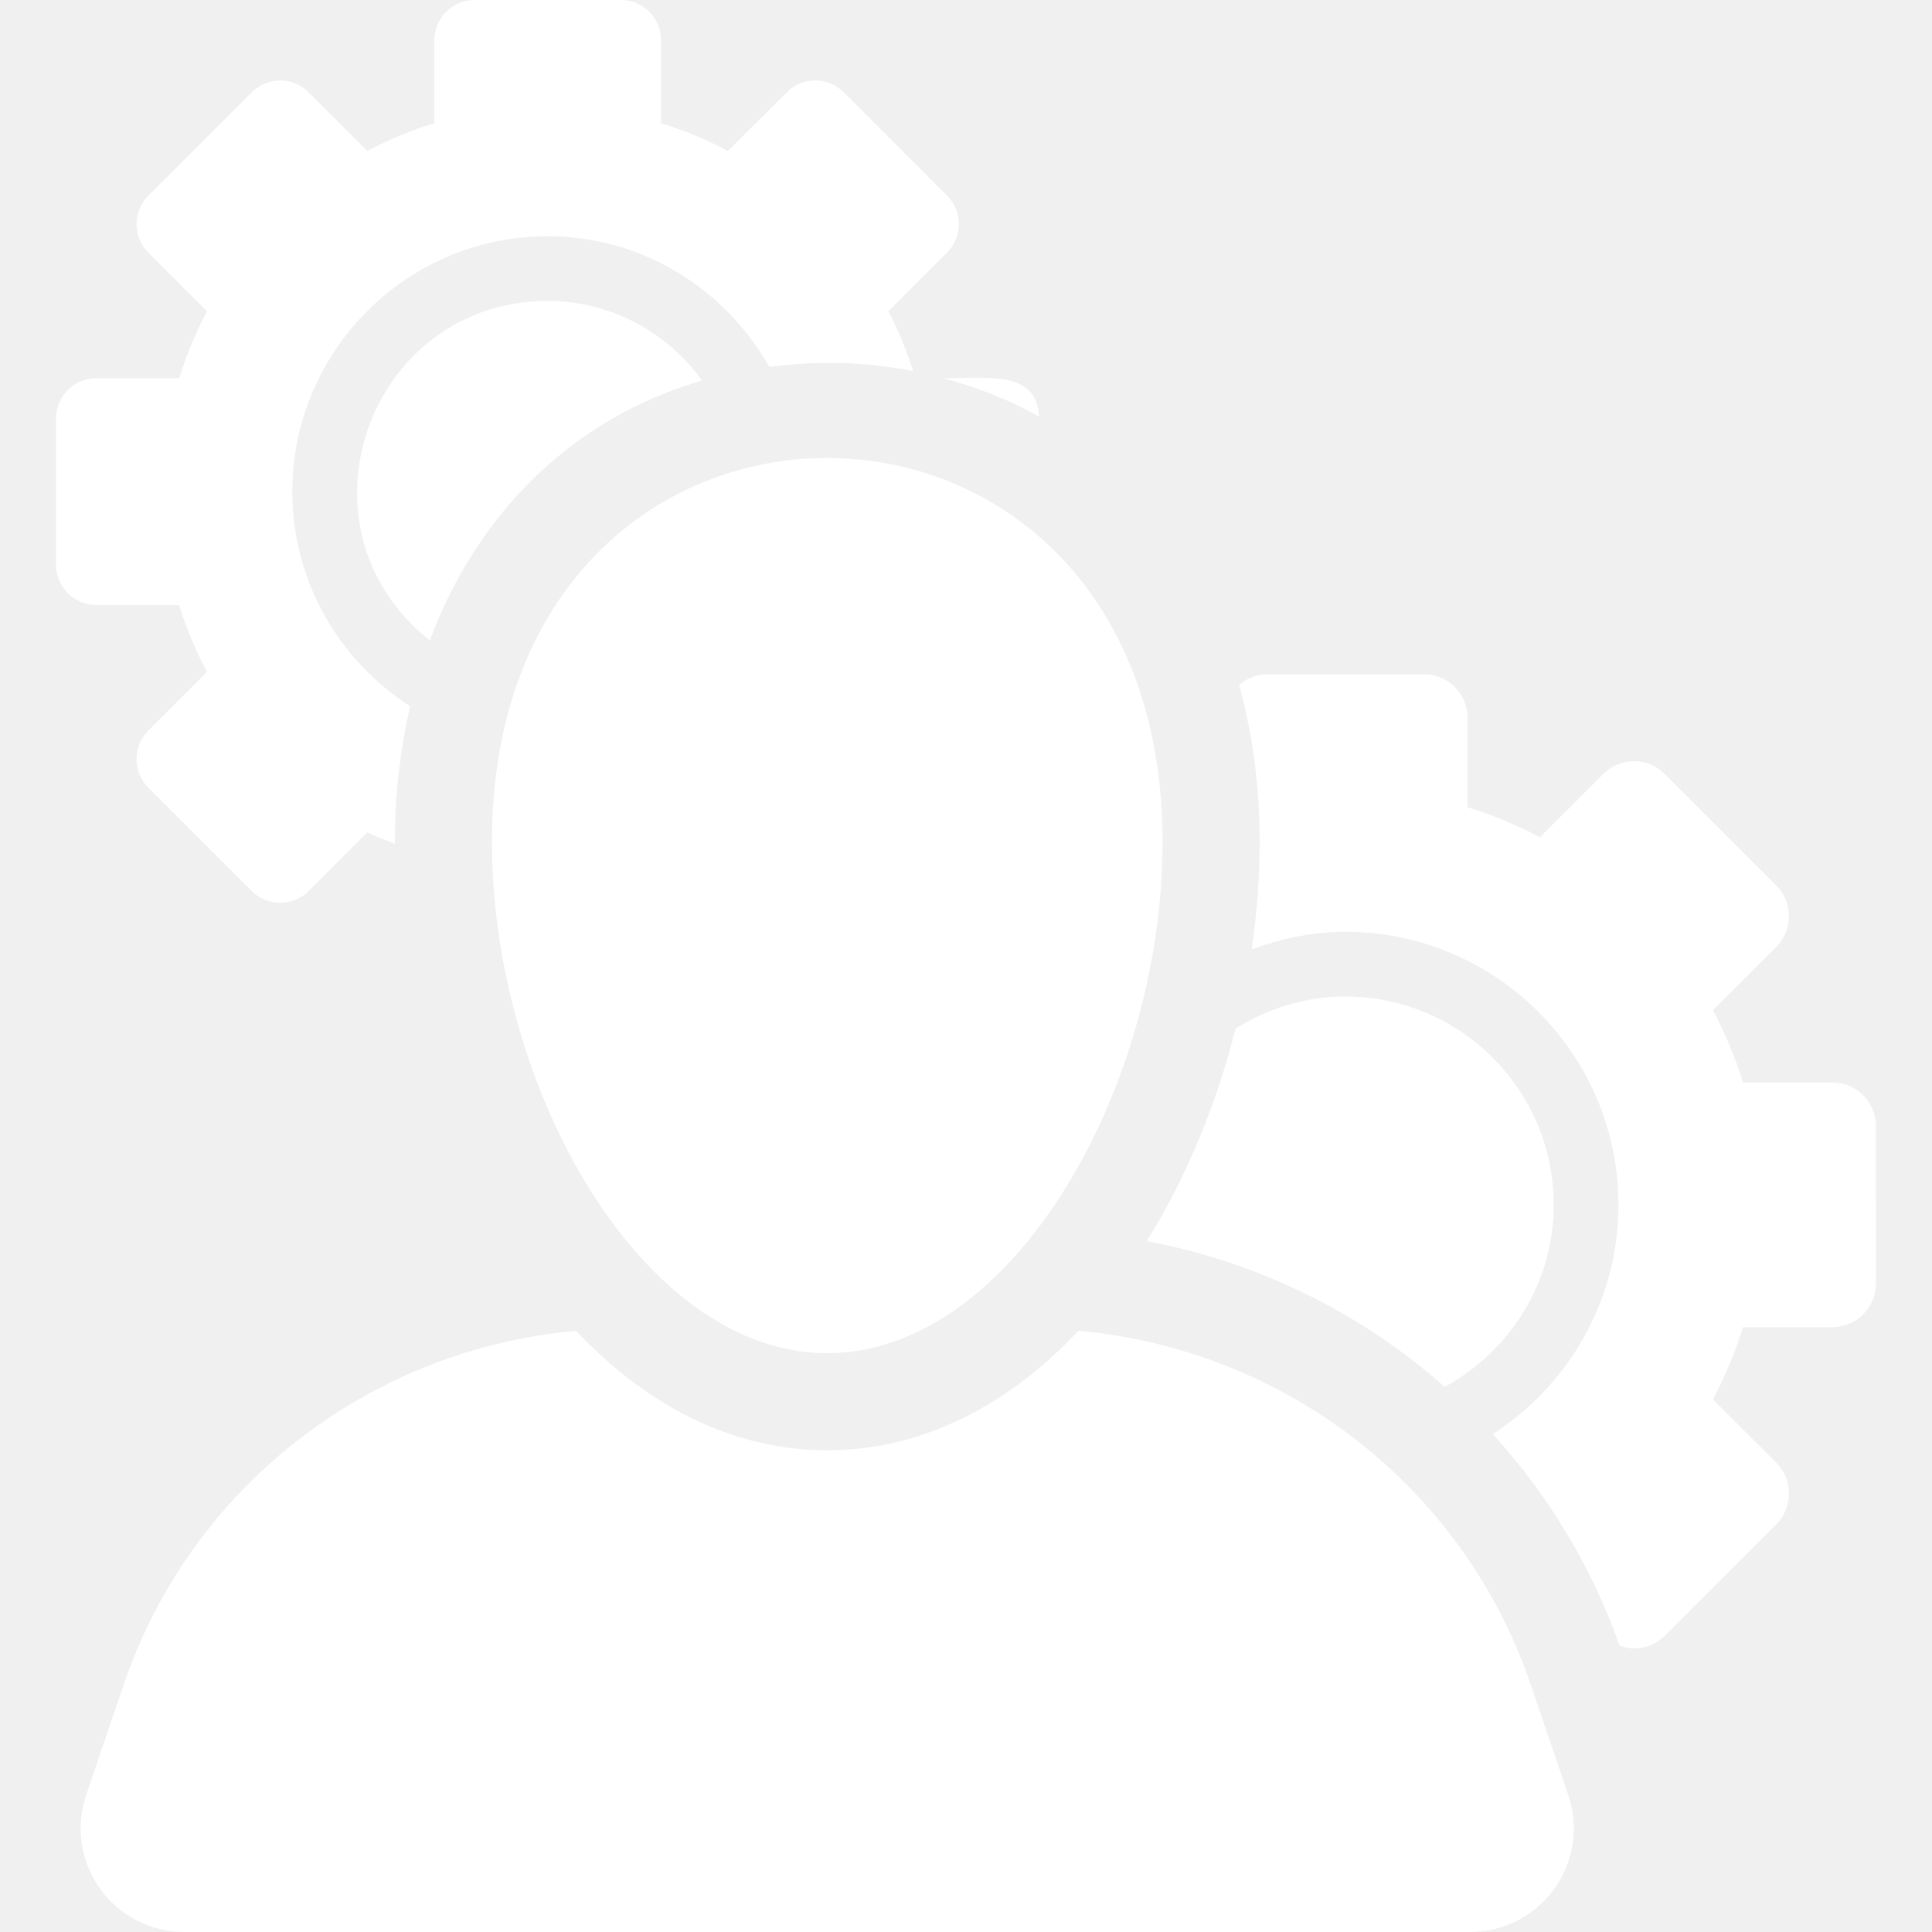
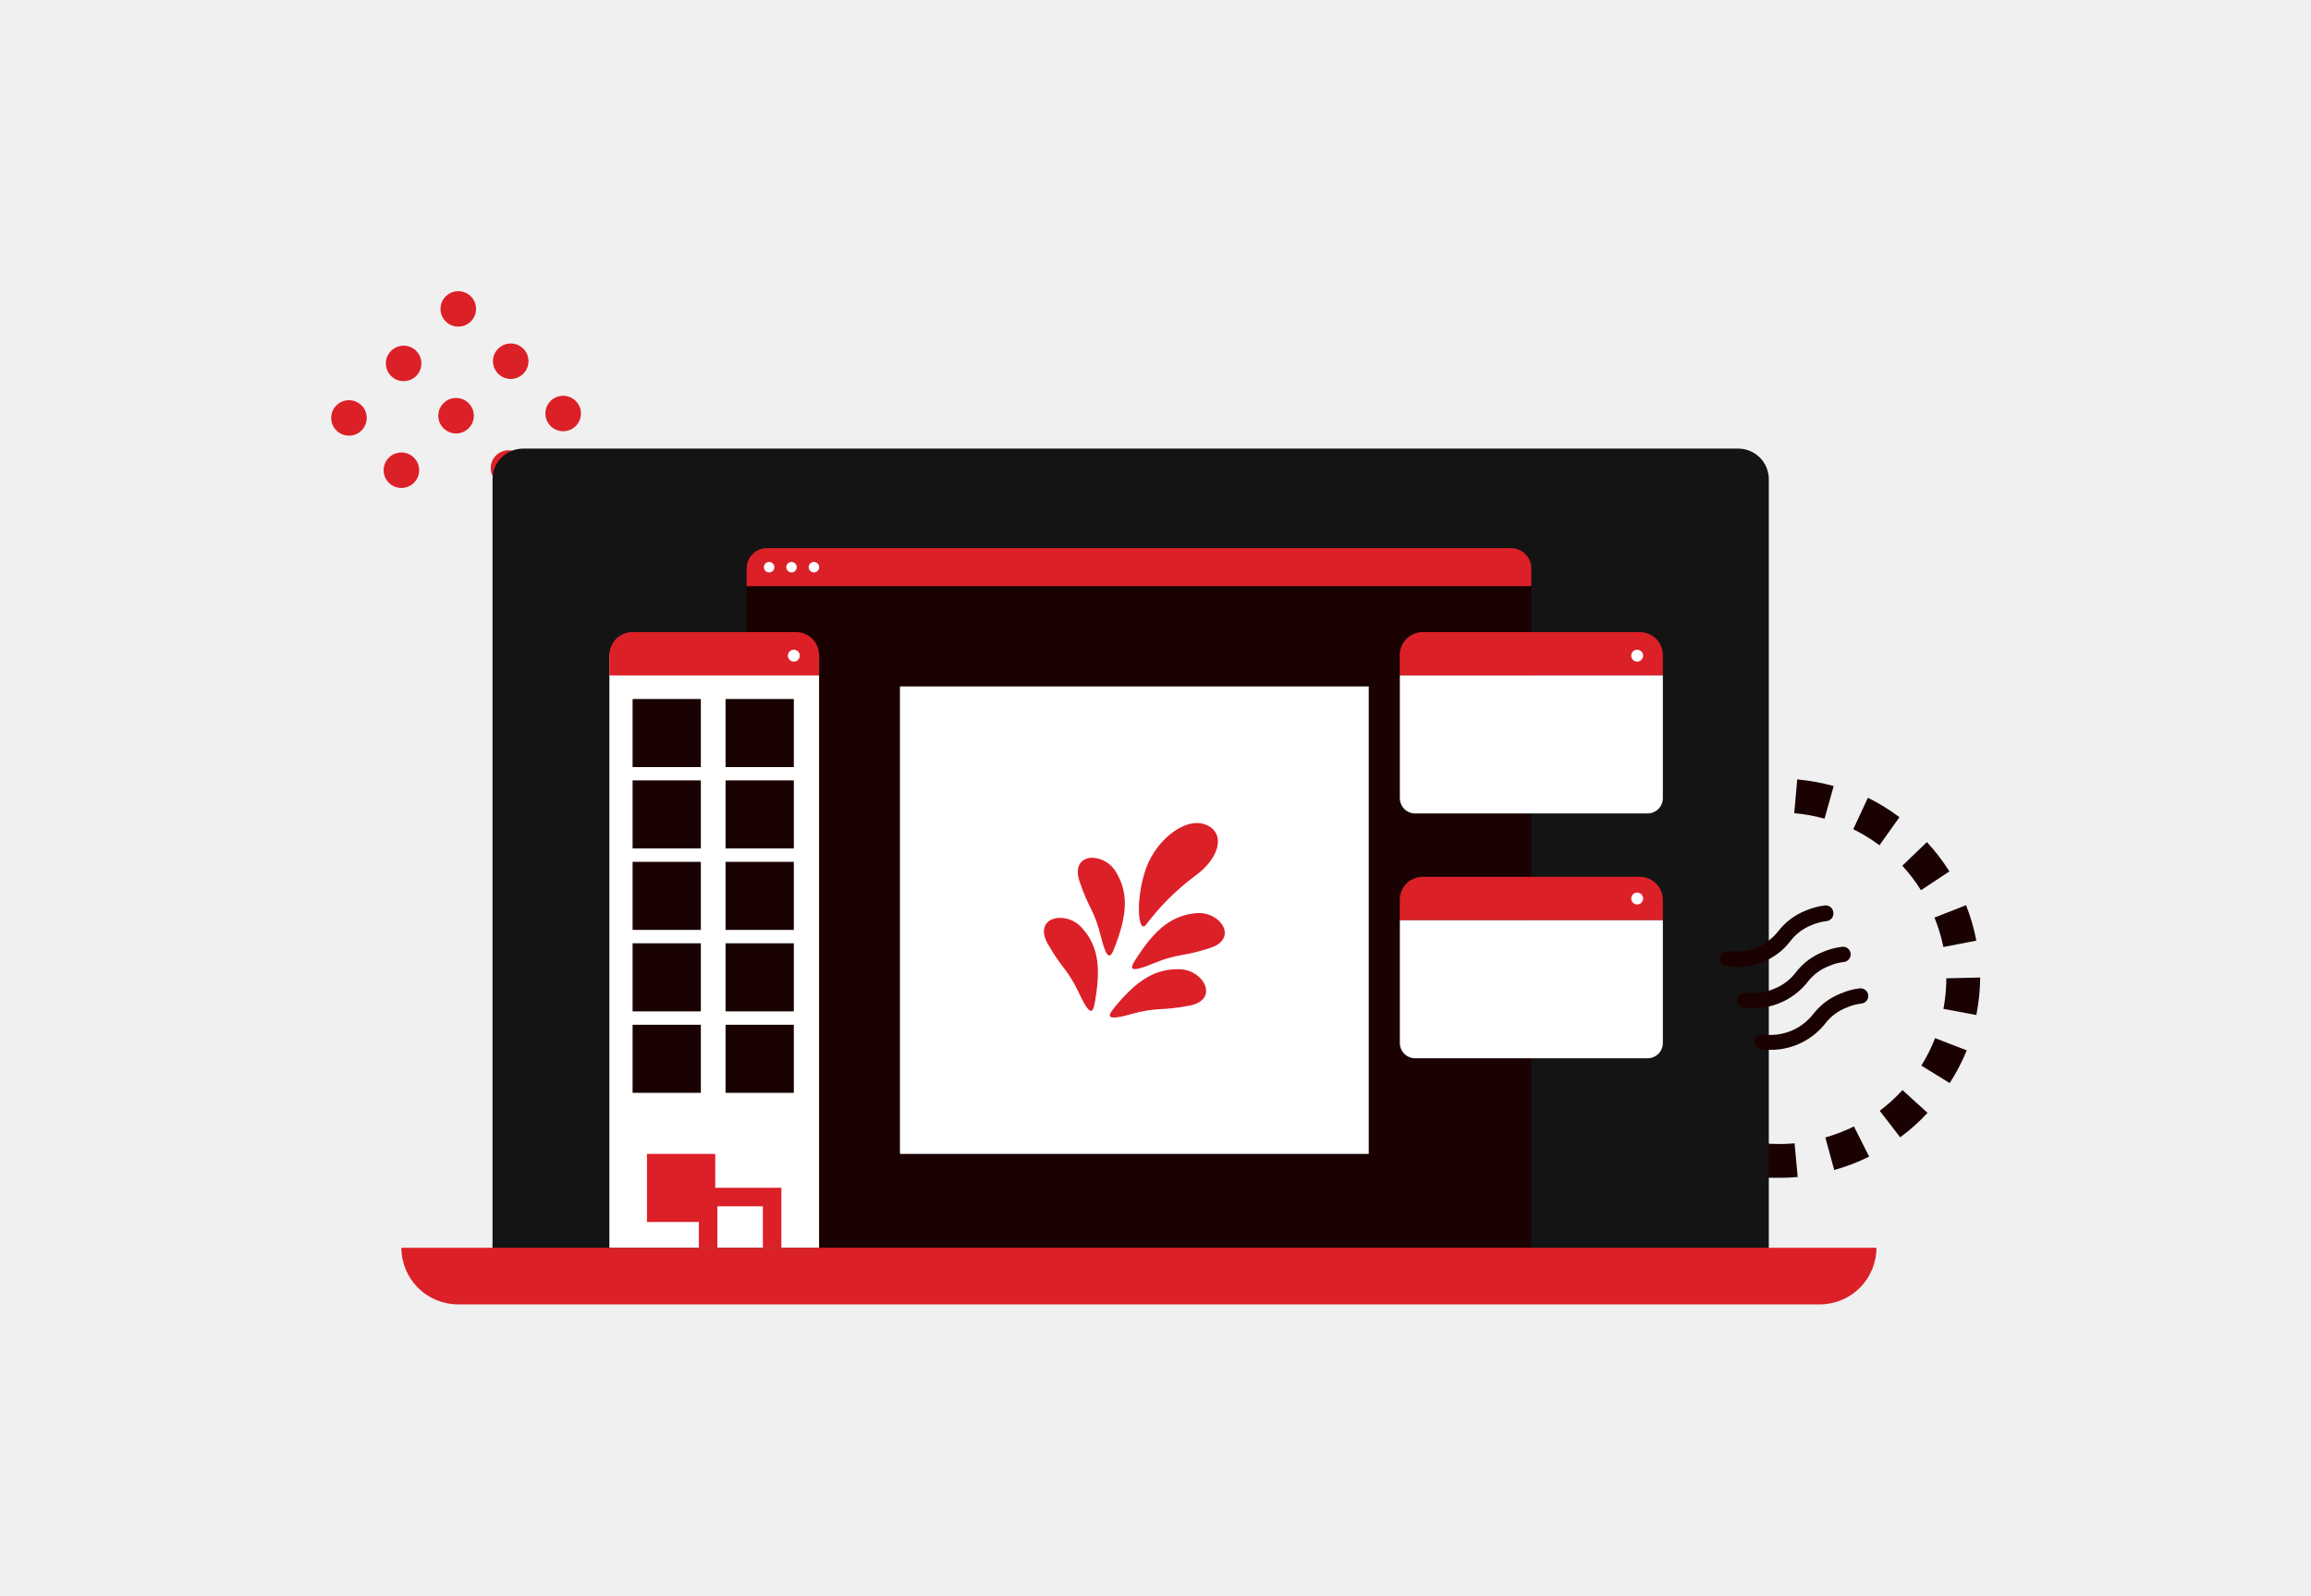
- <svg xmlns="http://www.w3.org/2000/svg" fill="white" height="800px" width="800px" version="1.1" id="Capa_1" viewBox="0 0 474.565 474.565" xml:space="preserve">
-   <g>
-     <path d="M255.204,102.3c-0.606-11.321-12.176-9.395-23.465-9.395C240.078,95.126,247.967,98.216,255.204,102.3z" />
-     <path d="M134.524,73.928c-43.825,0-63.997,55.471-28.963,83.37c11.943-31.89,35.718-54.788,66.886-63.826   C163.921,81.685,150.146,73.928,134.524,73.928z" />
-     <path d="M43.987,148.617c1.786,5.731,4.1,11.229,6.849,16.438L36.44,179.459c-3.866,3.866-3.866,10.141,0,14.015l25.375,25.383   c1.848,1.848,4.38,2.888,7.019,2.888c2.61,0,5.125-1.04,7.005-2.888l14.38-14.404c2.158,1.142,4.55,1.842,6.785,2.827   c0-0.164-0.016-0.334-0.016-0.498c0-11.771,1.352-22.875,3.759-33.302c-17.362-11.174-28.947-30.57-28.947-52.715   c0-34.592,28.139-62.739,62.723-62.739c23.418,0,43.637,13.037,54.43,32.084c11.523-1.429,22.347-1.429,35.376,1.033   c-1.676-5.07-3.648-10.032-6.118-14.683l14.396-14.411c1.878-1.856,2.918-4.38,2.918-7.004c0-2.625-1.04-5.148-2.918-7.004   l-25.361-25.367c-1.94-1.941-4.472-2.904-7.003-2.904c-2.532,0-5.063,0.963-6.989,2.904l-14.442,14.411   c-5.217-2.764-10.699-5.078-16.444-6.825V9.9c0-5.466-4.411-9.9-9.893-9.9h-35.888c-5.451,0-9.909,4.434-9.909,9.9v20.359   c-5.73,1.747-11.213,4.061-16.446,6.825L75.839,22.689c-1.942-1.941-4.473-2.904-7.005-2.904c-2.531,0-5.077,0.963-7.003,2.896   L36.44,48.048c-1.848,1.864-2.888,4.379-2.888,7.012c0,2.632,1.04,5.148,2.888,7.004l14.396,14.403   c-2.75,5.218-5.063,10.708-6.817,16.438H23.675c-5.482,0-9.909,4.441-9.909,9.915v35.889c0,5.458,4.427,9.908,9.909,9.908H43.987z" />
-     <path d="M354.871,340.654c15.872-8.705,26.773-25.367,26.773-44.703c0-28.217-22.967-51.168-51.184-51.168   c-9.923,0-19.118,2.966-26.975,7.873c-4.705,18.728-12.113,36.642-21.803,52.202C309.152,310.022,334.357,322.531,354.871,340.654z   " />
-     <path d="M460.782,276.588c0-5.909-4.799-10.693-10.685-10.693H428.14c-1.896-6.189-4.411-12.121-7.393-17.75l15.544-15.544   c2.02-2.004,3.137-4.721,3.137-7.555c0-2.835-1.118-5.553-3.137-7.563l-27.363-27.371c-2.08-2.09-4.829-3.138-7.561-3.138   c-2.734,0-5.467,1.048-7.547,3.138l-15.576,15.552c-5.623-2.982-11.539-5.481-17.751-7.369v-21.958   c0-5.901-4.768-10.685-10.669-10.685H311.11c-2.594,0-4.877,1.04-6.739,2.578c3.26,11.895,5.046,24.793,5.046,38.552   c0,8.735-0.682,17.604-1.956,26.423c7.205-2.656,14.876-4.324,22.999-4.324c36.99,0,67.086,30.089,67.086,67.07   c0,23.637-12.345,44.353-30.872,56.303c13.48,14.784,24.195,32.324,31.168,51.976c1.148,0.396,2.344,0.684,3.54,0.684   c2.733,0,5.467-1.04,7.563-3.13l27.379-27.371c2.004-2.004,3.106-4.721,3.106-7.555s-1.102-5.551-3.106-7.563l-15.576-15.552   c2.982-5.621,5.497-11.555,7.393-17.75h21.957c2.826,0,5.575-1.118,7.563-3.138c2.004-1.996,3.138-4.72,3.138-7.555   L460.782,276.588z" />
-     <path d="M376.038,413.906c-16.602-48.848-60.471-82.445-111.113-87.018c-16.958,17.958-37.954,29.351-61.731,29.351   c-23.759,0-44.771-11.392-61.713-29.351c-50.672,4.573-94.543,38.17-111.145,87.026l-9.177,27.013   c-2.625,7.773-1.368,16.338,3.416,23.007c4.783,6.671,12.486,10.631,20.685,10.631h315.853c8.215,0,15.918-3.96,20.702-10.631   c4.767-6.669,6.041-15.234,3.4-23.007L376.038,413.906z" />
-     <path d="M120.842,206.782c0,60.589,36.883,125.603,82.352,125.603c45.487,0,82.368-65.014,82.368-125.603   C285.563,81.188,120.842,80.939,120.842,206.782z" />
-   </g>
+ <svg xmlns="http://www.w3.org/2000/svg" width="223" height="154" viewBox="0 0 223 154" fill="none">
+   <path d="M44.223 31.527C45.17 31.527 45.938 30.761 45.938 29.816C45.938 28.871 45.17 28.105 44.223 28.105C43.275 28.105 42.507 28.871 42.507 29.816C42.507 30.761 43.275 31.527 44.223 31.527Z" fill="#DC2028" />
+   <path d="M38.948 36.789C39.895 36.789 40.663 36.023 40.663 35.078C40.663 34.133 39.895 33.367 38.948 33.367C38 33.367 37.232 34.133 37.232 35.078C37.232 36.023 38 36.789 38.948 36.789Z" fill="#DC2028" />
+   <path d="M33.673 42.051C34.62 42.051 35.388 41.285 35.388 40.34C35.388 39.394 34.62 38.628 33.673 38.628C32.726 38.628 31.958 39.394 31.958 40.34C31.958 41.285 32.726 42.051 33.673 42.051Z" fill="#DC2028" />
+   <path d="M49.283 36.575C50.23 36.575 50.998 35.809 50.998 34.864C50.998 33.919 50.23 33.153 49.283 33.153C48.336 33.153 47.568 33.919 47.568 34.864C47.568 35.809 48.336 36.575 49.283 36.575Z" fill="#DC2028" />
+   <path d="M44.008 41.837C44.956 41.837 45.724 41.071 45.724 40.126C45.724 39.181 44.956 38.414 44.008 38.414C43.061 38.414 42.293 39.181 42.293 40.126C42.293 41.071 43.061 41.837 44.008 41.837Z" fill="#DC2028" />
+   <path d="M38.733 47.098C39.681 47.098 40.449 46.332 40.449 45.387C40.449 44.442 39.681 43.676 38.733 43.676C37.786 43.676 37.018 44.442 37.018 45.387C37.018 46.332 37.786 47.098 38.733 47.098Z" fill="#DC2028" />
+   <path d="M54.343 41.623C55.291 41.623 56.059 40.857 56.059 39.912C56.059 38.967 55.291 38.201 54.343 38.201C53.396 38.201 52.628 38.967 52.628 39.912C52.628 40.857 53.396 41.623 54.343 41.623Z" fill="#DC2028" />
+   <path d="M49.069 46.884C50.016 46.884 50.784 46.118 50.784 45.173C50.784 44.228 50.016 43.462 49.069 43.462C48.121 43.462 47.353 44.228 47.353 45.173C47.353 46.118 48.121 46.884 49.069 46.884Z" fill="#DC2028" />
+   <path d="M171.667 113.686C171.084 113.686 170.492 113.686 169.9 113.609L170.192 110.358C171.182 110.444 172.178 110.444 173.168 110.358L173.468 113.609C172.879 113.661 172.279 113.686 171.667 113.686ZM166.392 112.933C165.242 112.611 164.125 112.181 163.056 111.65L164.514 108.733C165.403 109.17 166.33 109.525 167.284 109.793L166.392 112.933ZM176.993 112.933L176.136 109.793C177.086 109.52 178.011 109.162 178.897 108.724L180.364 111.641C179.281 112.177 178.15 112.61 176.985 112.933H176.993ZM160.02 109.785C159.066 109.071 158.181 108.269 157.378 107.389L159.788 105.182C160.458 105.915 161.196 106.582 161.992 107.175L160.02 109.785ZM183.366 109.785L181.385 107.218C182.177 106.619 182.912 105.949 183.58 105.216L185.999 107.415C185.195 108.283 184.31 109.073 183.357 109.776L183.366 109.785ZM155.242 104.566C154.608 103.555 154.07 102.487 153.638 101.375L156.692 100.186C157.052 101.109 157.497 101.997 158.021 102.838L155.242 104.566ZM188.178 104.566L185.399 102.855C185.923 102.014 186.368 101.126 186.728 100.203L189.782 101.383C189.332 102.48 188.784 103.534 188.143 104.532L188.178 104.566ZM152.652 97.978C152.436 96.81 152.327 95.624 152.326 94.436H155.594C155.593 95.427 155.688 96.415 155.877 97.388L152.652 97.978ZM190.751 97.978L187.534 97.379C187.716 96.406 187.808 95.418 187.809 94.428L191.077 94.351V94.428C191.065 95.597 190.944 96.763 190.716 97.91L190.751 97.978ZM155.86 91.51L152.643 90.92C152.858 89.751 153.183 88.606 153.613 87.498L156.666 88.67C156.3 89.566 156.018 90.494 155.826 91.442L155.86 91.51ZM187.526 91.408C187.327 90.437 187.04 89.486 186.668 88.567L189.713 87.369C190.151 88.477 190.485 89.622 190.708 90.792L187.526 91.408ZM157.987 86.001L155.199 84.289C155.827 83.277 156.545 82.324 157.344 81.44L159.771 83.639C159.093 84.344 158.484 85.112 157.953 85.932L157.987 86.001ZM185.364 85.924C184.838 85.083 184.235 84.292 183.563 83.562L185.939 81.278C186.746 82.155 187.472 83.103 188.109 84.11L185.364 85.924ZM161.958 81.646L159.977 79.079C160.929 78.36 161.945 77.73 163.013 77.197L164.48 80.114C163.584 80.515 162.728 80.999 161.924 81.56L161.958 81.646ZM181.359 81.586C180.565 80.994 179.718 80.476 178.829 80.037L180.244 77C181.314 77.531 182.333 78.158 183.289 78.874L181.359 81.586ZM167.25 79.019L166.341 75.879C167.49 75.552 168.667 75.332 169.857 75.221L170.166 78.472C169.182 78.529 168.206 78.678 167.25 78.916V79.019ZM176.059 79.019C175.102 78.753 174.123 78.575 173.134 78.489L173.425 75.229C174.614 75.34 175.791 75.555 176.942 75.871L176.059 79.019Z" fill="#1B0202" />
+   <path d="M50.484 43.3H167.722C168.507 43.3 169.259 43.611 169.814 44.164C170.369 44.718 170.681 45.468 170.681 46.251V125.185H47.525V46.251C47.525 45.468 47.837 44.718 48.391 44.164C48.946 43.611 49.699 43.3 50.484 43.3Z" fill="#141414" />
+   <path d="M147.763 56.595H72.029V120.437H147.763V56.595Z" fill="#1B0202" />
+   <path d="M73.984 52.907H145.808C146.326 52.907 146.824 53.113 147.19 53.479C147.557 53.845 147.763 54.341 147.763 54.858V56.569H72.046V54.858C72.046 54.344 72.25 53.85 72.613 53.485C72.976 53.12 73.469 52.912 73.984 52.907Z" fill="#DC2028" />
+   <path d="M74.216 55.252C74.496 55.252 74.722 55.026 74.722 54.747C74.722 54.468 74.496 54.242 74.216 54.242C73.937 54.242 73.71 54.468 73.71 54.747C73.71 55.026 73.937 55.252 74.216 55.252Z" fill="white" />
+   <path d="M76.377 55.252C76.657 55.252 76.883 55.026 76.883 54.747C76.883 54.468 76.657 54.242 76.377 54.242C76.098 54.242 75.871 54.468 75.871 54.747C75.871 55.026 76.098 55.252 76.377 55.252Z" fill="white" />
+   <path d="M78.539 55.252C78.818 55.252 79.045 55.026 79.045 54.747C79.045 54.468 78.818 54.242 78.539 54.242C78.259 54.242 78.033 54.468 78.033 54.747C78.033 55.026 78.259 55.252 78.539 55.252Z" fill="white" />
+   <path d="M132.076 66.254H86.841V111.376H132.076V66.254Z" fill="white" />
+   <path d="M38.733 120.437H181.067C181.067 121.887 180.49 123.277 179.462 124.302C178.434 125.328 177.04 125.904 175.587 125.904H44.214C42.761 125.904 41.367 125.328 40.339 124.302C39.311 123.277 38.733 121.887 38.733 120.437Z" fill="#DC2028" />
+   <path d="M79.036 63.097H58.803V120.428H79.036V63.097Z" fill="white" />
+   <path d="M61.016 61.01H76.815C77.404 61.01 77.969 61.243 78.386 61.659C78.802 62.074 79.036 62.638 79.036 63.225V65.193H58.803V63.217C58.806 62.632 59.039 62.072 59.454 61.659C59.868 61.245 60.43 61.012 61.016 61.01Z" fill="#DC2028" />
+   <path d="M67.629 67.469H61.042V74.04H67.629V67.469Z" fill="#1B0202" />
+   <path d="M76.6 67.469H70.013V74.04H76.6V67.469Z" fill="#1B0202" />
+   <path d="M67.629 75.323H61.042V81.894H67.629V75.323Z" fill="#1B0202" />
+   <path d="M76.6 75.323H70.013V81.894H76.6V75.323Z" fill="#1B0202" />
+   <path d="M67.629 83.186H61.042V89.756H67.629V83.186Z" fill="#1B0202" />
+   <path d="M76.6 83.186H70.013V89.756H76.6V83.186Z" fill="#1B0202" />
+   <path d="M67.629 91.048H61.042V97.619H67.629V91.048Z" fill="#1B0202" />
+   <path d="M76.6 91.048H70.013V97.619H76.6V91.048Z" fill="#1B0202" />
+   <path d="M67.629 98.911H61.042V105.481H67.629V98.911Z" fill="#1B0202" />
+   <path d="M76.6 98.911H70.013V105.481H76.6V98.911Z" fill="#1B0202" />
+   <path d="M69.019 111.376H62.431V117.947H69.019V111.376Z" fill="#DC2028" />
+   <path d="M67.44 114.644V120.419H69.224V116.433H73.616V120.419H75.4V114.644H67.44Z" fill="#DC2028" />
+   <path d="M76.6 63.859C76.918 63.859 77.175 63.602 77.175 63.285C77.175 62.969 76.918 62.712 76.6 62.712C76.283 62.712 76.026 62.969 76.026 63.285C76.026 63.602 76.283 63.859 76.6 63.859Z" fill="white" />
+   <path d="M137.291 61.01H158.236C158.825 61.01 159.39 61.243 159.806 61.659C160.223 62.074 160.457 62.638 160.457 63.225V65.193H135.069V63.217C135.072 62.631 135.307 62.069 135.723 61.656C136.139 61.242 136.703 61.01 137.291 61.01Z" fill="#DC2028" />
+   <path d="M135.069 65.193H160.457V77.043C160.457 77.433 160.302 77.807 160.025 78.083C159.748 78.359 159.373 78.514 158.982 78.514H136.553C136.162 78.514 135.787 78.359 135.51 78.083C135.233 77.807 135.078 77.433 135.078 77.043V65.193H135.069Z" fill="white" />
+   <path d="M157.978 63.859C158.296 63.859 158.553 63.602 158.553 63.285C158.553 62.969 158.296 62.712 157.978 62.712C157.661 62.712 157.404 62.969 157.404 63.285C157.404 63.602 157.661 63.859 157.978 63.859Z" fill="white" />
+   <path d="M137.291 84.632H158.236C158.825 84.632 159.39 84.865 159.806 85.281C160.223 85.696 160.457 86.26 160.457 86.847V88.824H135.069V86.847C135.069 86.26 135.303 85.696 135.72 85.281C136.137 84.865 136.702 84.632 137.291 84.632Z" fill="#DC2028" />
+   <path d="M135.069 88.824H160.457V100.673C160.457 101.064 160.302 101.438 160.025 101.714C159.748 101.99 159.373 102.145 158.982 102.145H136.553C136.162 102.145 135.787 101.99 135.51 101.714C135.233 101.438 135.078 101.064 135.078 100.673V88.824H135.069Z" fill="white" />
+   <path d="M157.978 87.301C158.296 87.301 158.553 87.044 158.553 86.728C158.553 86.411 158.296 86.154 157.978 86.154C157.661 86.154 157.404 86.411 157.404 86.728C157.404 87.044 157.661 87.301 157.978 87.301Z" fill="white" />
+   <path d="M116.783 79.823C118.19 80.764 117.547 82.972 115.257 84.589C113.484 85.917 111.911 87.49 110.582 89.26C109.819 90.21 109.536 86.779 110.582 83.827C111.629 80.876 114.785 78.489 116.783 79.823Z" fill="#DC2028" />
+   <path d="M107.675 91.134C108.773 88.208 108.893 86.137 107.675 84.144C106.457 82.15 103.232 82.287 104.167 85.068C105.102 87.849 105.565 87.712 106.26 90.492C106.954 93.273 107.297 92.118 107.675 91.134Z" fill="#DC2028" />
+   <path d="M105.711 96.361C106.225 93.273 105.942 91.228 104.364 89.517C102.786 87.806 99.655 88.541 101.105 91.1C102.554 93.658 102.983 93.427 104.201 96.019C105.419 98.611 105.539 97.397 105.711 96.361Z" fill="#DC2028" />
+   <path d="M109.785 92.297C111.5 89.671 113.095 88.353 115.428 88.139C117.761 87.925 119.562 90.595 116.766 91.502C113.97 92.409 113.799 91.955 111.14 93.05C108.481 94.145 109.21 93.179 109.785 92.297Z" fill="#DC2028" />
+   <path d="M107.76 96.977C109.776 94.582 111.526 93.469 113.867 93.555C116.209 93.641 117.675 96.498 114.785 97.063C111.895 97.627 111.792 97.14 109.021 97.918C106.251 98.697 107.083 97.79 107.76 96.977Z" fill="#DC2028" />
+   <path d="M167.67 93.333C167.353 93.333 167.053 93.333 166.77 93.281H166.632C166.437 93.265 166.256 93.173 166.128 93.023C166.001 92.874 165.939 92.681 165.955 92.486C165.971 92.29 166.064 92.11 166.213 91.983C166.363 91.856 166.557 91.794 166.753 91.81H166.898C167.784 91.916 168.683 91.794 169.508 91.454C170.332 91.114 171.055 90.567 171.607 89.868C172.294 88.976 173.214 88.289 174.266 87.883C174.85 87.629 175.469 87.465 176.101 87.395C176.198 87.384 176.296 87.393 176.389 87.421C176.482 87.448 176.568 87.494 176.643 87.555C176.718 87.617 176.781 87.692 176.826 87.778C176.871 87.864 176.899 87.957 176.908 88.054C176.923 88.154 176.918 88.255 176.893 88.353C176.868 88.451 176.823 88.543 176.762 88.623C176.7 88.703 176.622 88.77 176.534 88.819C176.445 88.868 176.348 88.899 176.247 88.909C175.759 88.964 175.282 89.091 174.832 89.286C173.999 89.606 173.273 90.155 172.739 90.869C172.055 91.761 171.138 92.447 170.089 92.853C169.324 93.177 168.501 93.34 167.67 93.333Z" fill="#1B0202" />
+   <path d="M169.343 97.328C169.017 97.328 168.725 97.328 168.442 97.277H168.296C168.2 97.268 168.105 97.241 168.019 97.196C167.933 97.151 167.856 97.09 167.794 97.016C167.731 96.942 167.684 96.856 167.655 96.763C167.625 96.671 167.615 96.573 167.623 96.477C167.632 96.38 167.659 96.286 167.704 96.2C167.749 96.114 167.81 96.038 167.885 95.975C167.959 95.913 168.045 95.866 168.138 95.837C168.231 95.807 168.328 95.797 168.425 95.805H168.571C169.46 95.93 170.367 95.802 171.187 95.437C172.019 95.12 172.745 94.574 173.28 93.863C173.965 92.97 174.881 92.281 175.93 91.87C176.518 91.621 177.139 91.457 177.774 91.382C177.871 91.373 177.968 91.383 178.061 91.412C178.154 91.44 178.241 91.487 178.316 91.549C178.39 91.611 178.452 91.687 178.498 91.773C178.543 91.859 178.571 91.953 178.58 92.049C178.589 92.146 178.579 92.243 178.55 92.336C178.521 92.429 178.475 92.515 178.413 92.59C178.35 92.664 178.274 92.726 178.188 92.771C178.102 92.817 178.008 92.844 177.911 92.853C177.422 92.909 176.945 93.039 176.496 93.239C175.663 93.555 174.938 94.101 174.403 94.813C173.794 95.573 173.025 96.192 172.151 96.625C171.277 97.058 170.319 97.295 169.343 97.32V97.328Z" fill="#1B0202" />
+   <path d="M171.015 101.332C170.689 101.332 170.389 101.332 170.106 101.332H169.969C169.872 101.324 169.778 101.296 169.692 101.251C169.605 101.207 169.529 101.145 169.466 101.071C169.404 100.997 169.356 100.911 169.327 100.818C169.298 100.726 169.287 100.629 169.296 100.532C169.304 100.435 169.331 100.341 169.376 100.255C169.421 100.169 169.483 100.093 169.557 100.031C169.632 99.968 169.718 99.921 169.81 99.892C169.903 99.863 170.001 99.852 170.098 99.86H170.235C171.128 99.963 172.034 99.835 172.863 99.487C173.692 99.14 174.418 98.585 174.969 97.876C175.659 96.986 176.578 96.3 177.628 95.891C178.212 95.635 178.83 95.468 179.464 95.394C179.66 95.378 179.855 95.438 180.007 95.563C180.159 95.687 180.257 95.867 180.278 96.062C180.295 96.257 180.234 96.45 180.109 96.601C179.984 96.751 179.804 96.847 179.609 96.866C179.121 96.924 178.644 97.053 178.194 97.251C177.362 97.568 176.636 98.114 176.101 98.825C175.492 99.586 174.724 100.205 173.849 100.638C172.975 101.071 172.017 101.308 171.041 101.332H171.015Z" fill="#1B0202" />
</svg>
